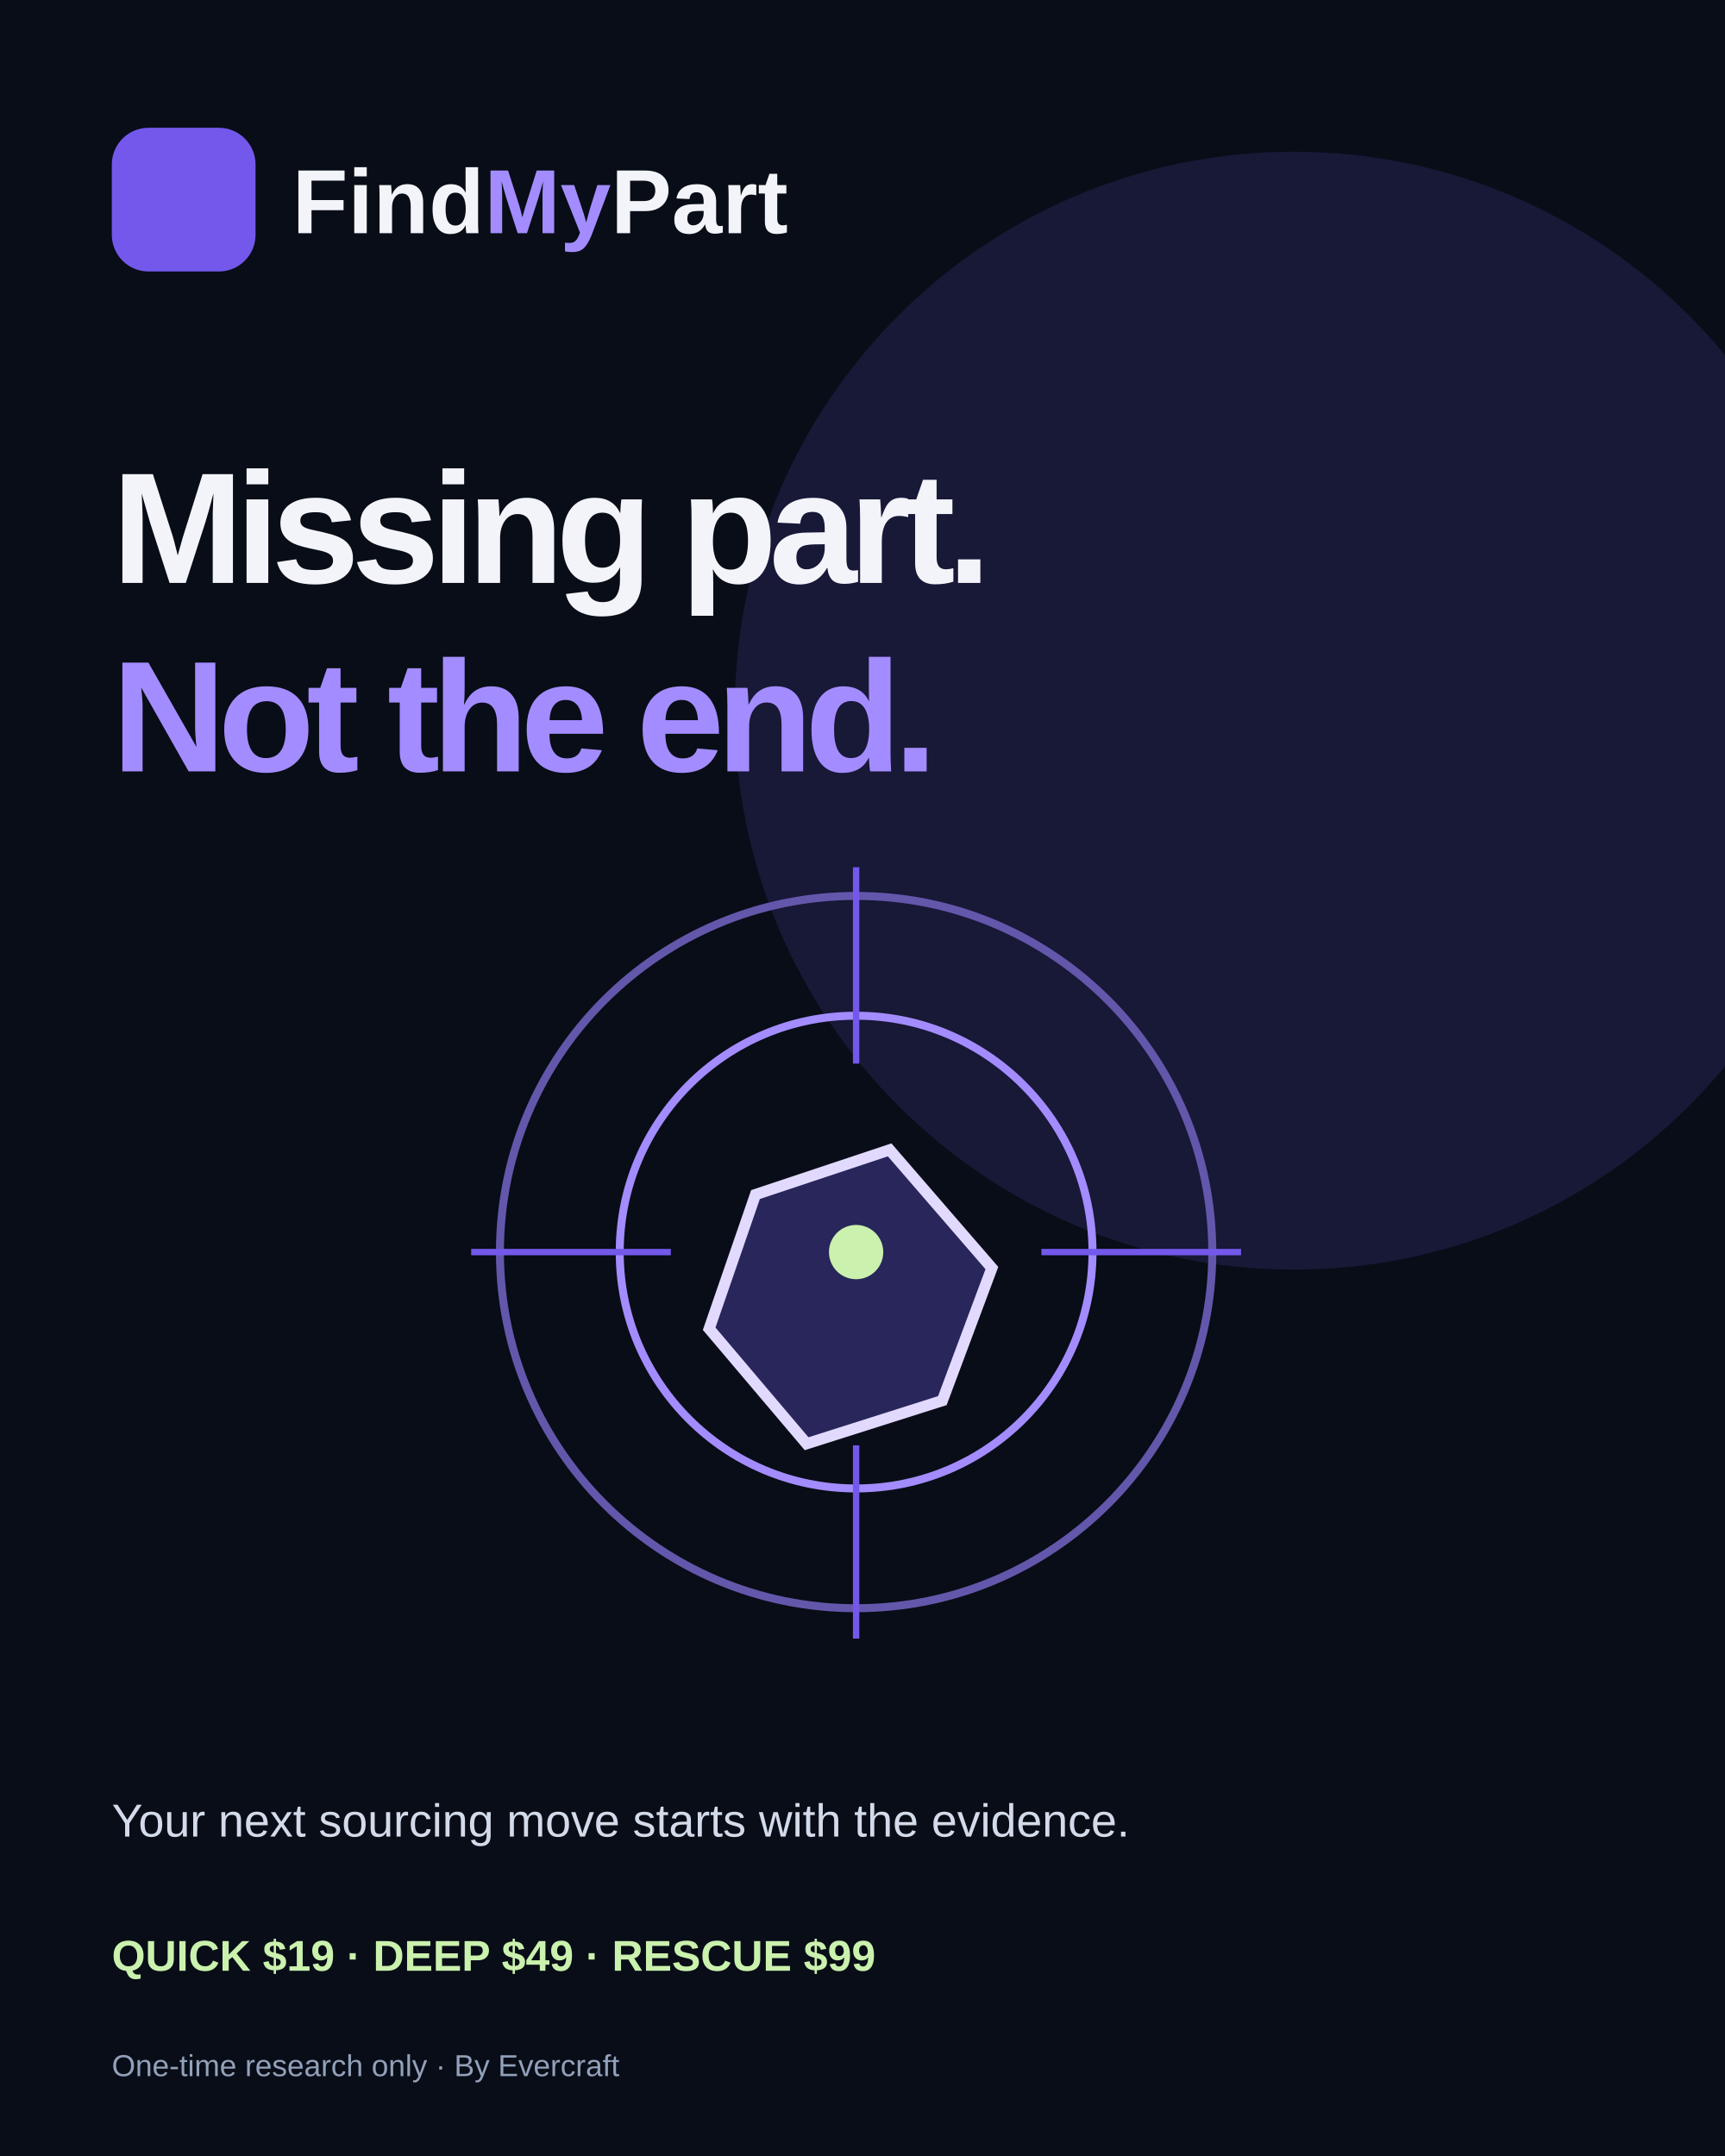
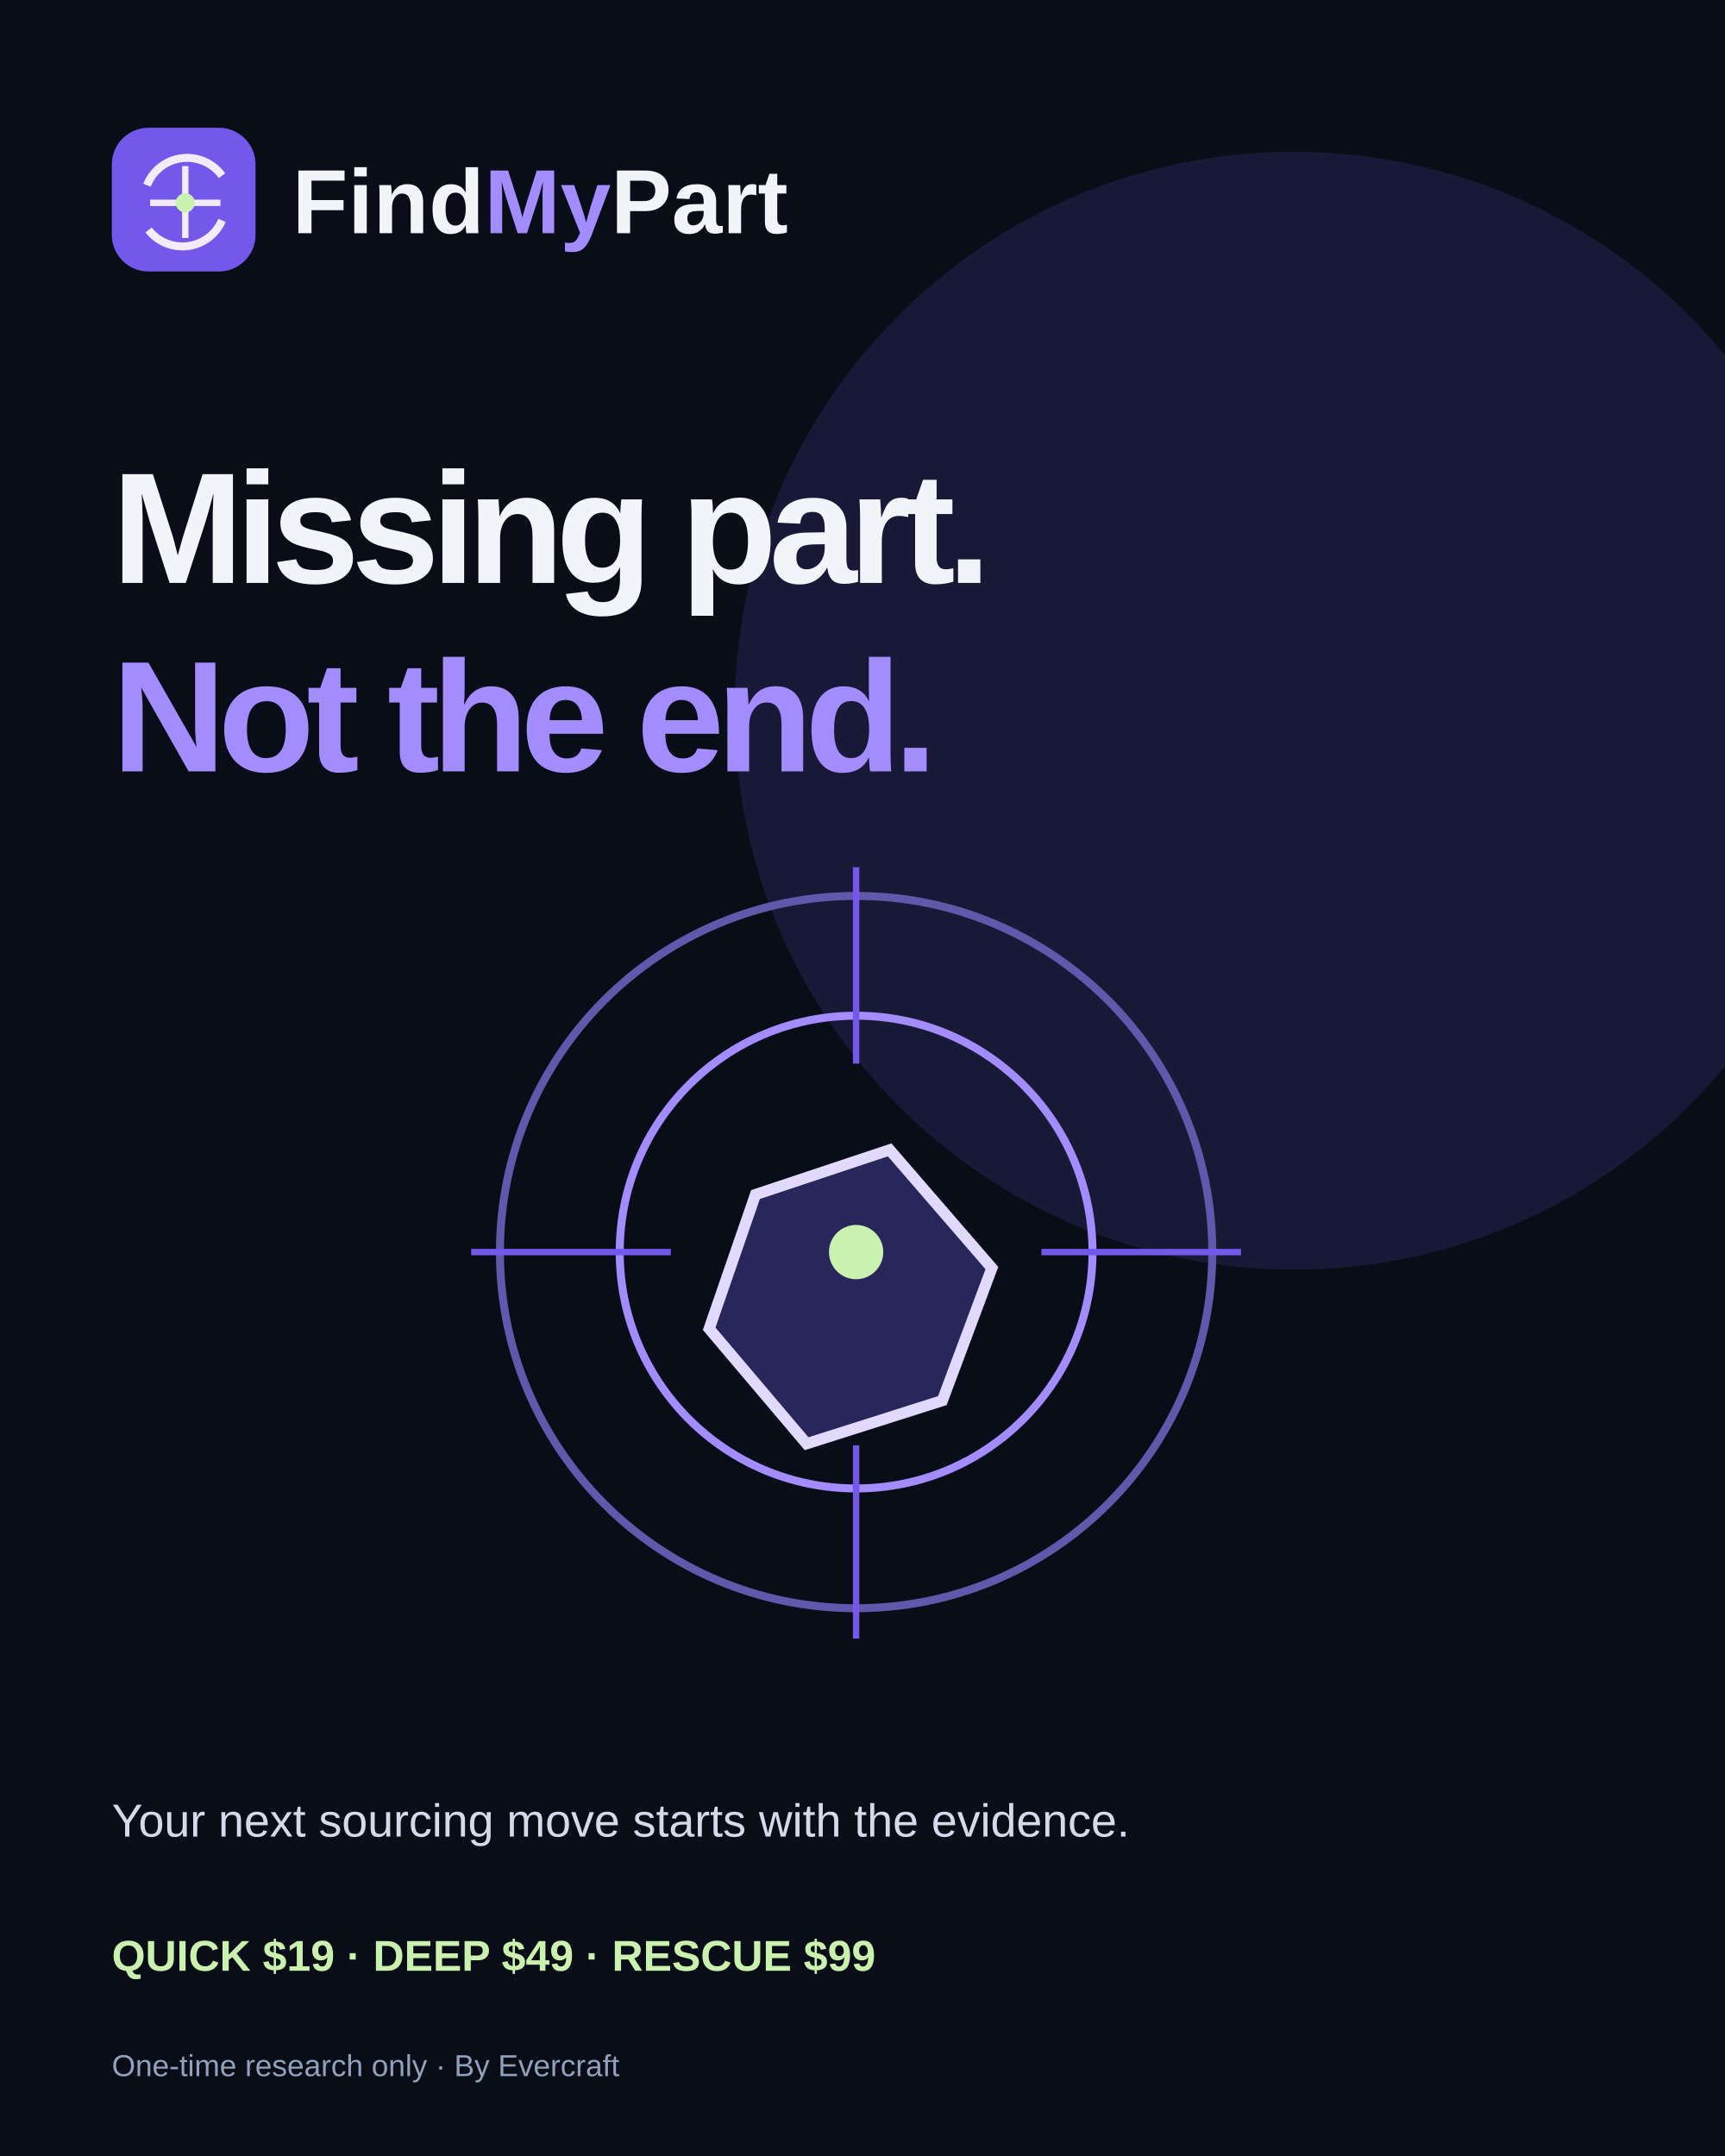
<svg xmlns="http://www.w3.org/2000/svg" viewBox="0 0 1080 1350" role="img" aria-labelledby="t">
  <rect width="1080" height="1350" fill="#080d17" />
  <circle cx="810" cy="445" r="350" fill="#7358eb" opacity=".15" />
  <g transform="translate(70 80)">
    <rect width="90" height="90" rx="23" fill="#7358eb" />
-     <path d="M93 20" fill="none" />
+     <path d="M22 36a27 27 0 0 1 47-6M69 58a27 27 0 0 1-46 6" fill="none" stroke="#f3ecff" stroke-width="5" />
+     <path d="M46 24v45M24 47h44" fill="none" stroke="#f3ecff" stroke-width="4" />
+     <circle cx="46" cy="47" r="6" fill="#caf1ad" />
    <text x="113" y="66" fill="#f3f4fa" font-size="57" font-family="Arial, sans-serif" font-weight="800">Find<tspan fill="#a38cff">My</tspan>Part</text>
  </g>
  <text x="70" y="365" fill="#f3f4fa" font-size="99" letter-spacing="-5" font-family="Arial, sans-serif" font-weight="800">Missing part.</text>
  <text x="70" y="483" fill="#a38cff" font-size="99" letter-spacing="-5" font-family="Arial, sans-serif" font-weight="800">Not the end.</text>
  <circle cx="536" cy="784" r="223" fill="none" stroke="#6357ab" stroke-width="5" />
  <circle cx="536" cy="784" r="148" fill="none" stroke="#a38cff" stroke-width="5" />
  <path d="m473 748 84-28 64 74-31 83-85 27-61-72z" fill="#28265a" stroke="#e2d9ff" stroke-width="7" />
  <path d="M536 543v123m0 239v121M295 784h125m232 0h125" stroke="#7358eb" stroke-width="4" />
  <circle cx="536" cy="784" r="17" fill="#caf1ad" />
  <text x="70" y="1150" fill="#d3dbea" font-size="29" font-family="Arial, sans-serif">Your next sourcing move starts with the evidence.</text>
  <text x="70" y="1234" fill="#caf1ad" font-size="27" font-family="Arial, sans-serif" font-weight="800">QUICK $19   ·   DEEP $49   ·   RESCUE $99</text>
  <text x="70" y="1300" fill="#92a1ba" font-size="19" font-family="Arial, sans-serif">One-time research only · By Evercraft</text>
</svg>
